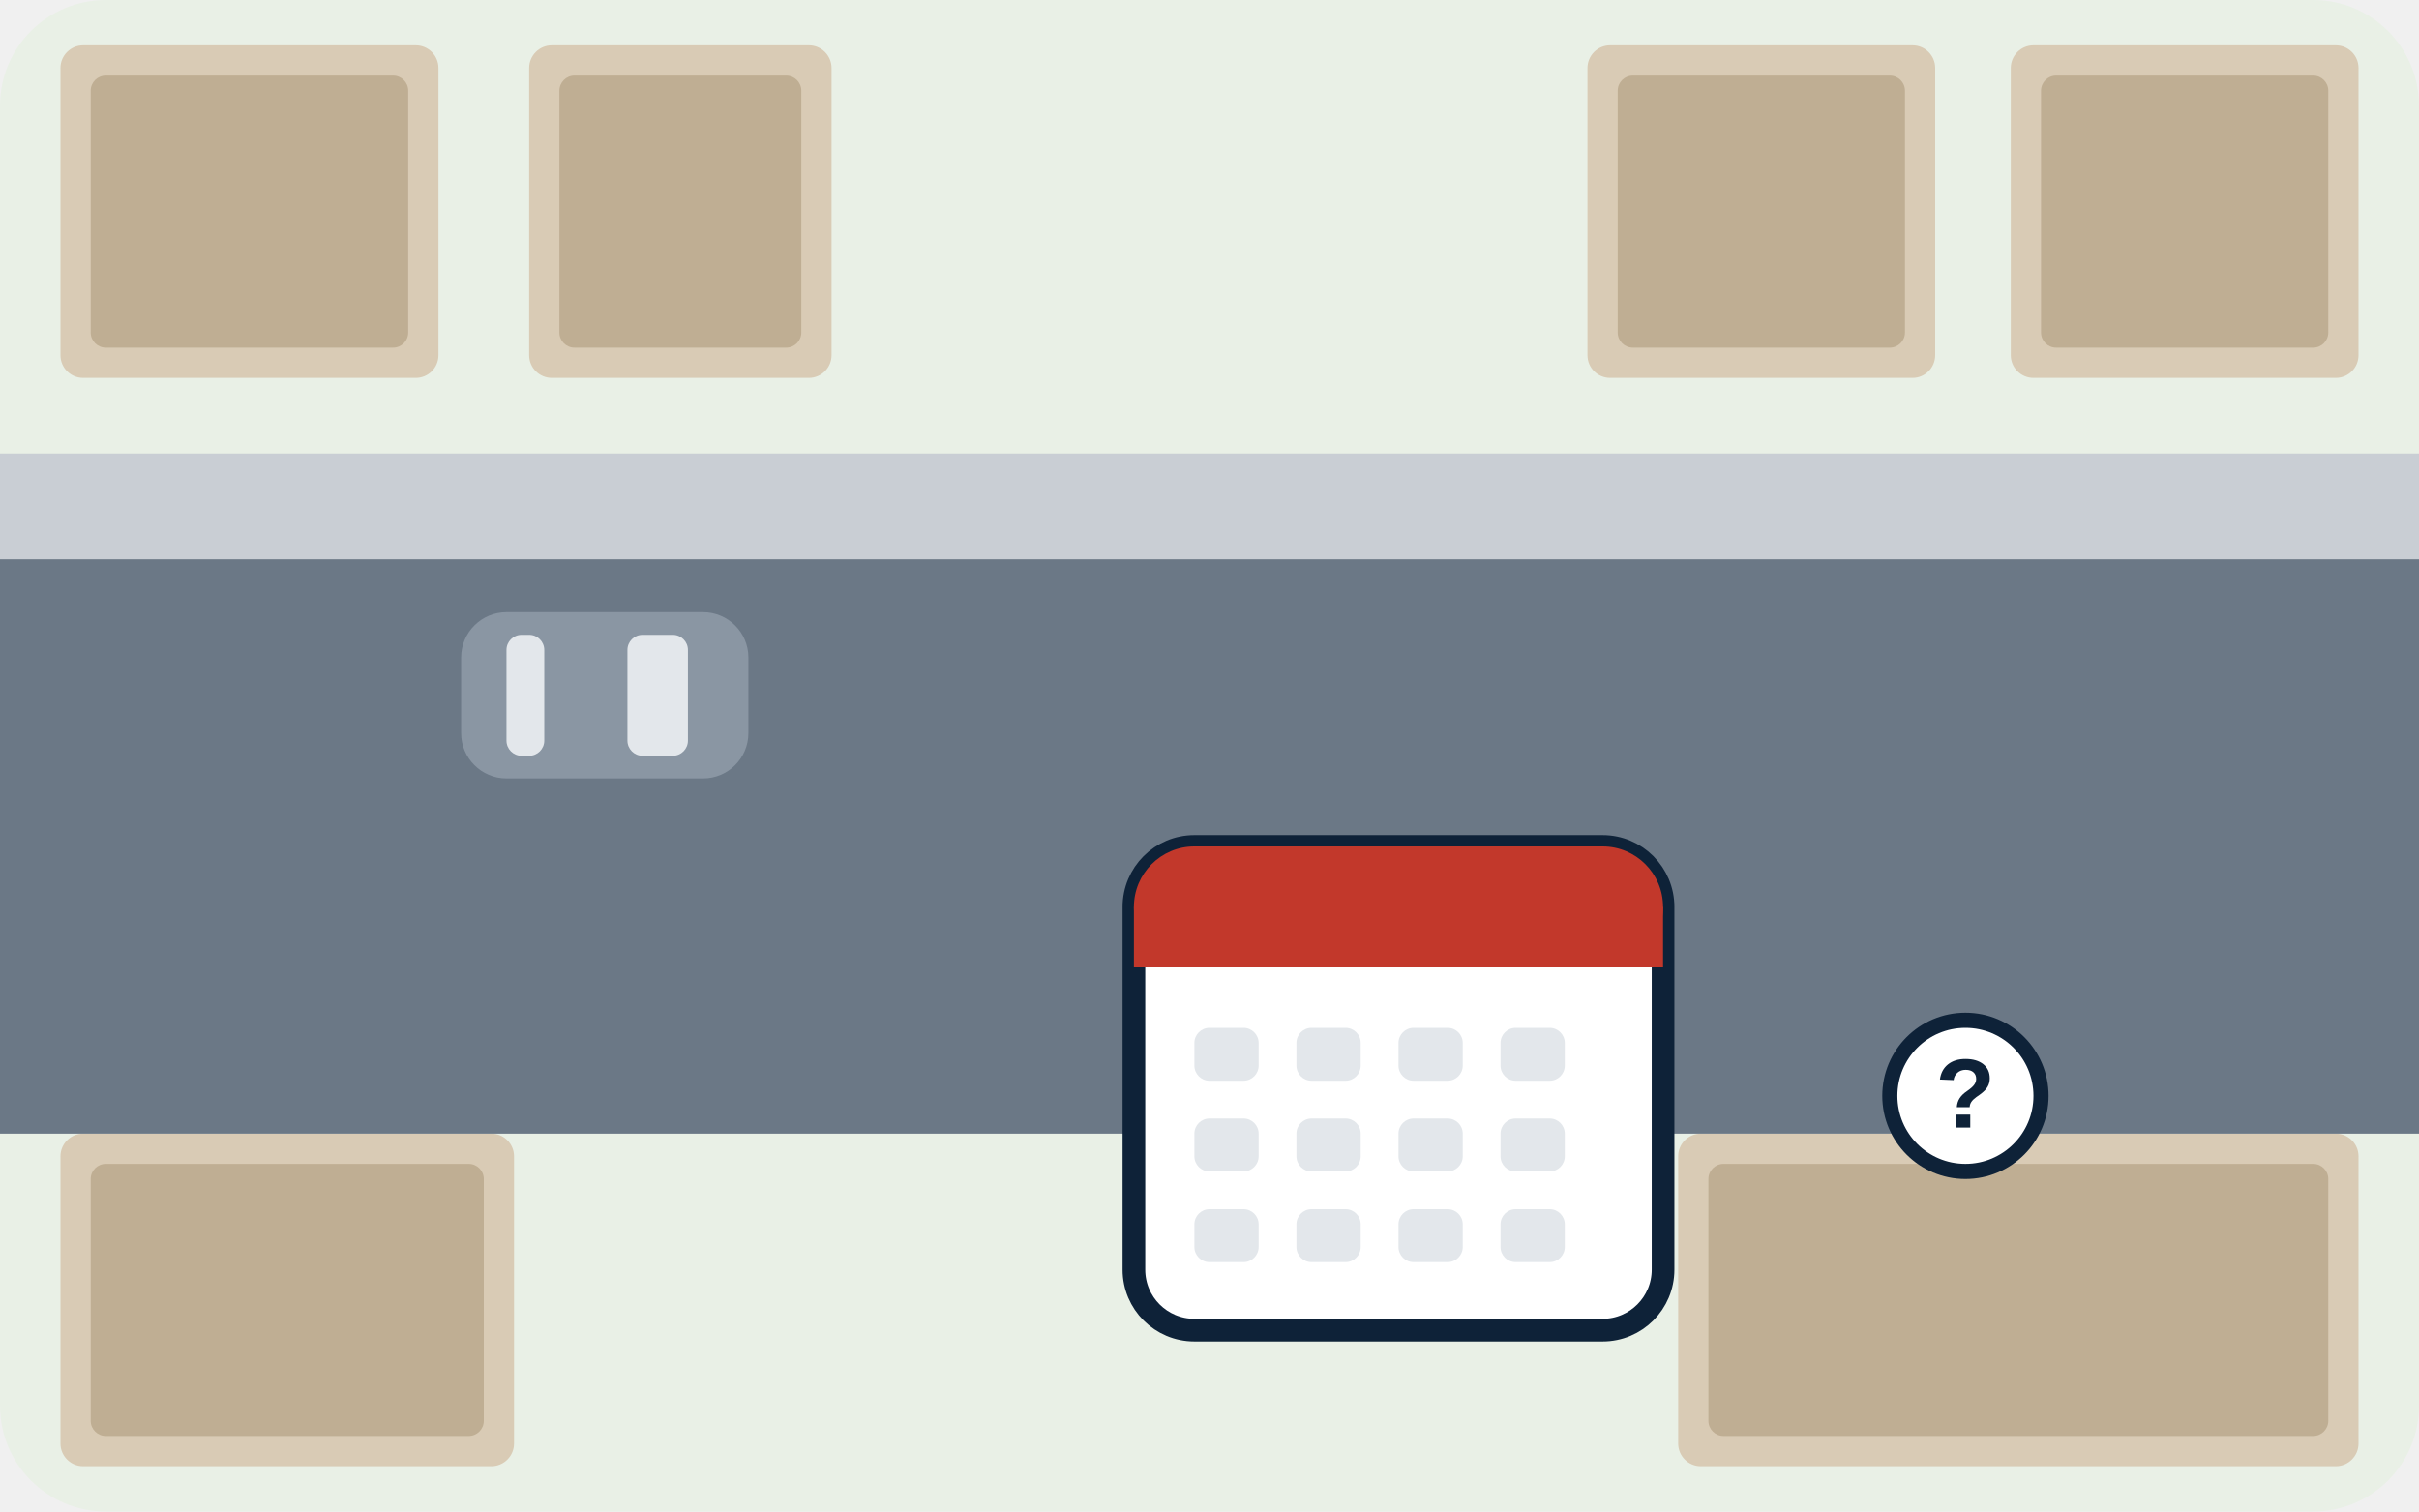
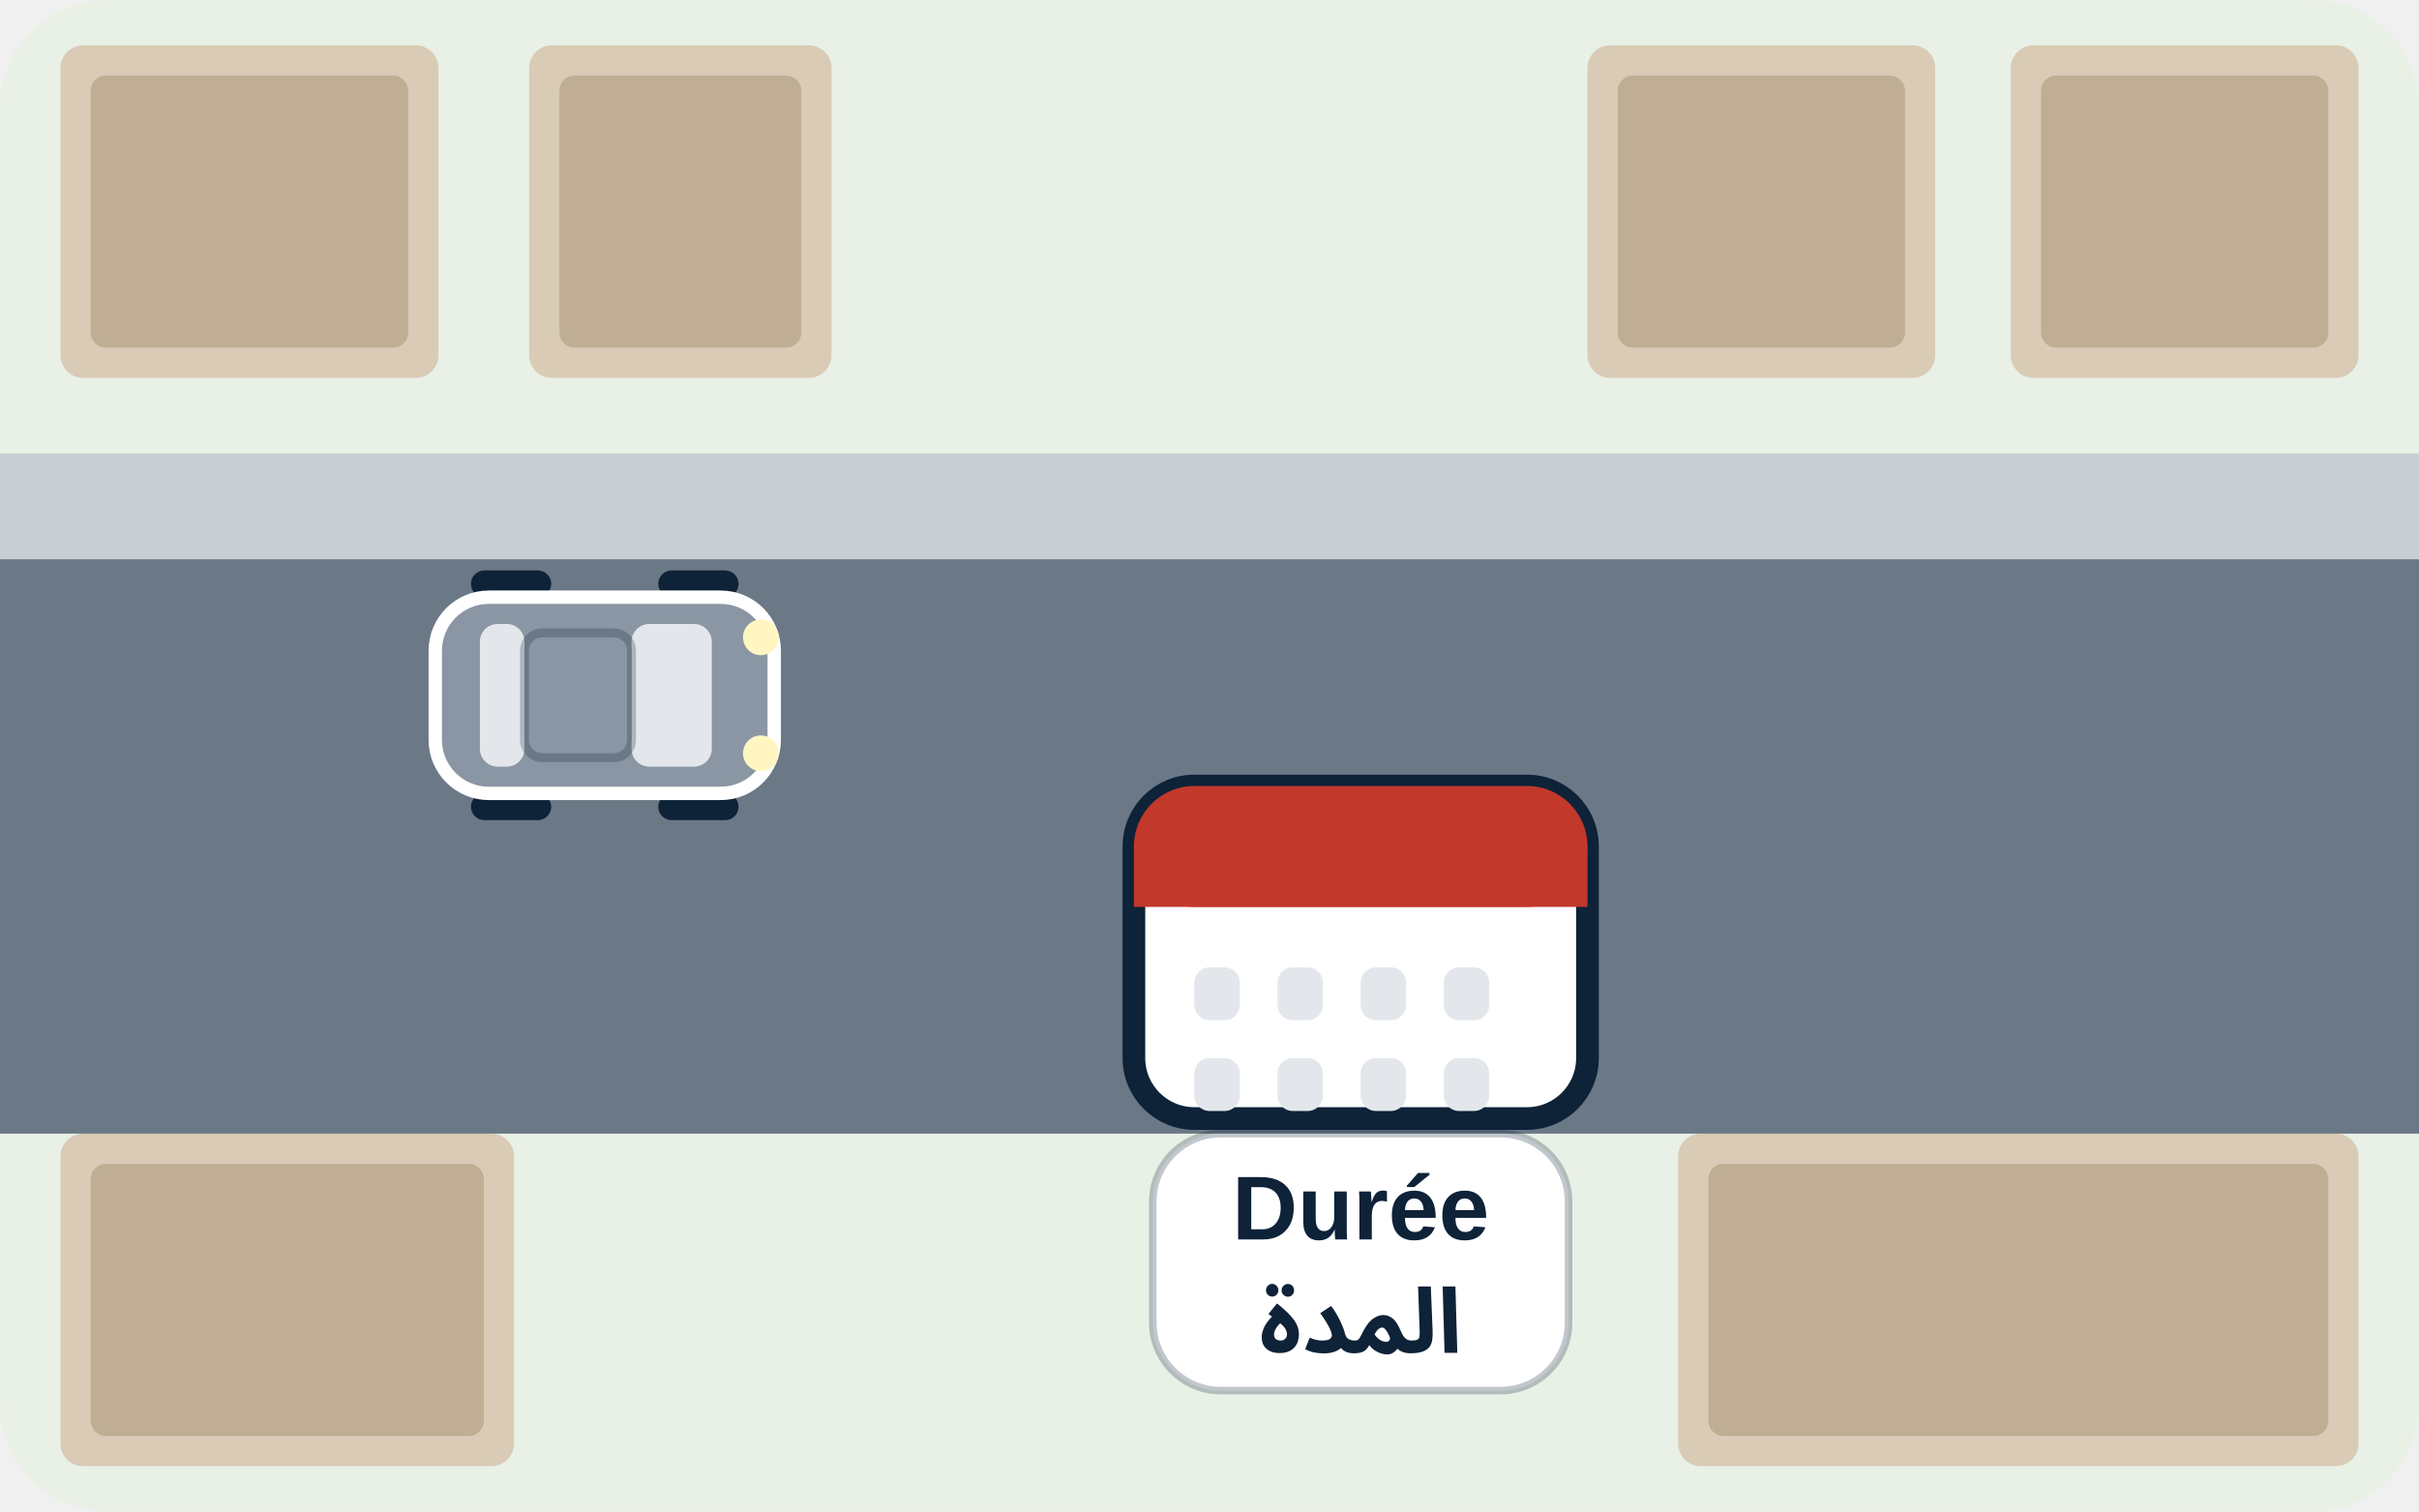
<svg xmlns="http://www.w3.org/2000/svg" viewBox="0 0 320 200">
+   <defs>
+     <g id="v-gris">
+       <rect x="-14" y="-15" width="3" height="9" rx="1.5" fill="#0E2238" />
+       <rect x="11" y="-15" width="3" height="9" rx="1.5" fill="#0E2238" />
+       <rect x="-14" y="6" width="3" height="9" rx="1.5" fill="#0E2238" />
+       <rect x="11" y="6" width="3" height="9" rx="1.5" fill="#0E2238" />
+       <rect x="-11" y="-19" width="22" height="38" rx="6" fill="#8A96A3" stroke="#fff" stroke-width="1.5" />
+       <rect x="-8" y="-12" width="16" height="9" rx="2" fill="#E3E7EB" />
+       <rect x="-8" y="9" width="16" height="5" rx="2" fill="#E3E7EB" />
+       <rect x="-7" y="-3" width="14" height="12" rx="2" fill="#8A96A3" stroke="#0E2238" stroke-opacity=".25" stroke-width="1" />
+       <circle cx="-6.5" cy="-17.5" r="2" fill="#FFF6C2" />
+       <circle cx="6.5" cy="-17.5" r="2" fill="#FFF6C2" />
+     </g>
+   </defs>
  <rect width="320" height="200" rx="14" fill="#E9F0E6" />
  <rect x="8" y="6" width="50" height="44" rx="3" fill="#D9CBB5" />
  <rect x="12" y="10" width="42" height="36" rx="2" fill="#BFAE93" />
  <rect x="70" y="6" width="40" height="44" rx="3" fill="#D9CBB5" />
  <rect x="74" y="10" width="32" height="36" rx="2" fill="#BFAE93" />
  <rect x="210" y="6" width="46" height="44" rx="3" fill="#D9CBB5" />
  <rect x="214" y="10" width="38" height="36" rx="2" fill="#BFAE93" />
  <rect x="266" y="6" width="46" height="44" rx="3" fill="#D9CBB5" />
  <rect x="270" y="10" width="38" height="36" rx="2" fill="#BFAE93" />
  <rect x="8" y="150" width="60" height="44" rx="3" fill="#D9CBB5" />
  <rect x="12" y="154" width="52" height="36" rx="2" fill="#BFAE93" />
  <rect x="222" y="150" width="90" height="44" rx="3" fill="#D9CBB5" />
  <rect x="226" y="154" width="82" height="36" rx="2" fill="#BFAE93" />
  <rect x="0" y="60" width="320" height="14" fill="#C9CED4" />
  <rect x="0" y="74" width="320" height="76" fill="#6B7886" />
-   <g transform="translate(80 92) rotate(90)">
-     <rect x="-11" y="-19" width="22" height="38" rx="6" fill="#8A96A3" />
-     <rect x="-8" y="-11" width="16" height="8" rx="2" fill="#E3E7EB" />
-     <rect x="-8" y="8" width="16" height="5" rx="2" fill="#E3E7EB" />
-   </g>
-   <rect x="150" y="112" width="70" height="64" rx="8" fill="#fff" stroke="#0E2238" stroke-width="3" />
-   <rect x="150" y="112" width="70" height="16" rx="8" fill="#C2382B" />
-   <rect x="150" y="120" width="70" height="8" fill="#C2382B" />
-   <rect x="158" y="136" width="8.5" height="7" rx="2" fill="#E3E7EB" />
-   <rect x="171.5" y="136" width="8.5" height="7" rx="2" fill="#E3E7EB" />
-   <rect x="185" y="136" width="8.5" height="7" rx="2" fill="#E3E7EB" />
-   <rect x="198.5" y="136" width="8.5" height="7" rx="2" fill="#E3E7EB" />
-   <rect x="158" y="148" width="8.5" height="7" rx="2" fill="#E3E7EB" />
-   <rect x="171.5" y="148" width="8.5" height="7" rx="2" fill="#E3E7EB" />
-   <rect x="185" y="148" width="8.5" height="7" rx="2" fill="#E3E7EB" />
-   <rect x="198.5" y="148" width="8.5" height="7" rx="2" fill="#E3E7EB" />
-   <rect x="158" y="160" width="8.5" height="7" rx="2" fill="#E3E7EB" />
-   <rect x="171.5" y="160" width="8.5" height="7" rx="2" fill="#E3E7EB" />
-   <rect x="185" y="160" width="8.5" height="7" rx="2" fill="#E3E7EB" />
-   <rect x="198.5" y="160" width="8.5" height="7" rx="2" fill="#E3E7EB" />
-   <circle cx="260" cy="145" r="10" fill="#fff" stroke="#0E2238" stroke-width="2" />
-   <text x="260" y="149.2" text-anchor="middle" font-family="Arial,Helvetica,sans-serif" font-weight="700" font-size="13" fill="#0E2238">?</text>
+   <use href="#v-gris" transform="translate(80 92) rotate(90) scale(1.18)" />
+   <rect x="150" y="104" width="60" height="44" rx="8" fill="#fff" stroke="#0E2238" stroke-width="3" />
+   <rect x="150" y="104" width="60" height="16" rx="8" fill="#C2382B" />
+   <rect x="150" y="112" width="60" height="8" fill="#C2382B" />
+   <rect x="158" y="128" width="6" height="7" rx="2" fill="#E3E7EB" />
+   <rect x="169" y="128" width="6" height="7" rx="2" fill="#E3E7EB" />
+   <rect x="180" y="128" width="6" height="7" rx="2" fill="#E3E7EB" />
+   <rect x="191" y="128" width="6" height="7" rx="2" fill="#E3E7EB" />
+   <rect x="158" y="140" width="6" height="7" rx="2" fill="#E3E7EB" />
+   <rect x="169" y="140" width="6" height="7" rx="2" fill="#E3E7EB" />
+   <rect x="180" y="140" width="6" height="7" rx="2" fill="#E3E7EB" />
+   <rect x="191" y="140" width="6" height="7" rx="2" fill="#E3E7EB" />
+   <rect x="158" y="152" width="6" height="7" rx="2" fill="#E3E7EB" />
+   <rect x="169" y="152" width="6" height="7" rx="2" fill="#E3E7EB" />
+   <rect x="180" y="152" width="6" height="7" rx="2" fill="#E3E7EB" />
+   <rect x="191" y="152" width="6" height="7" rx="2" fill="#E3E7EB" />
+   <rect x="152.5" y="150" width="55" height="34" rx="9" fill="#fff" stroke="#0E2238" stroke-opacity=".25" stroke-width="1" />
+   <text x="180" y="164" text-anchor="middle" font-family="Arial,Helvetica,sans-serif" font-weight="700" font-size="12" fill="#0E2238">Durée</text>
+   <text x="180" y="179" text-anchor="middle" font-family="Tahoma,'Noto Sans Arabic','Noto Kufi Arabic','Geeza Pro',Arial,sans-serif" direction="rtl" font-weight="700" font-size="12" fill="#0E2238">المدة</text>
</svg>
